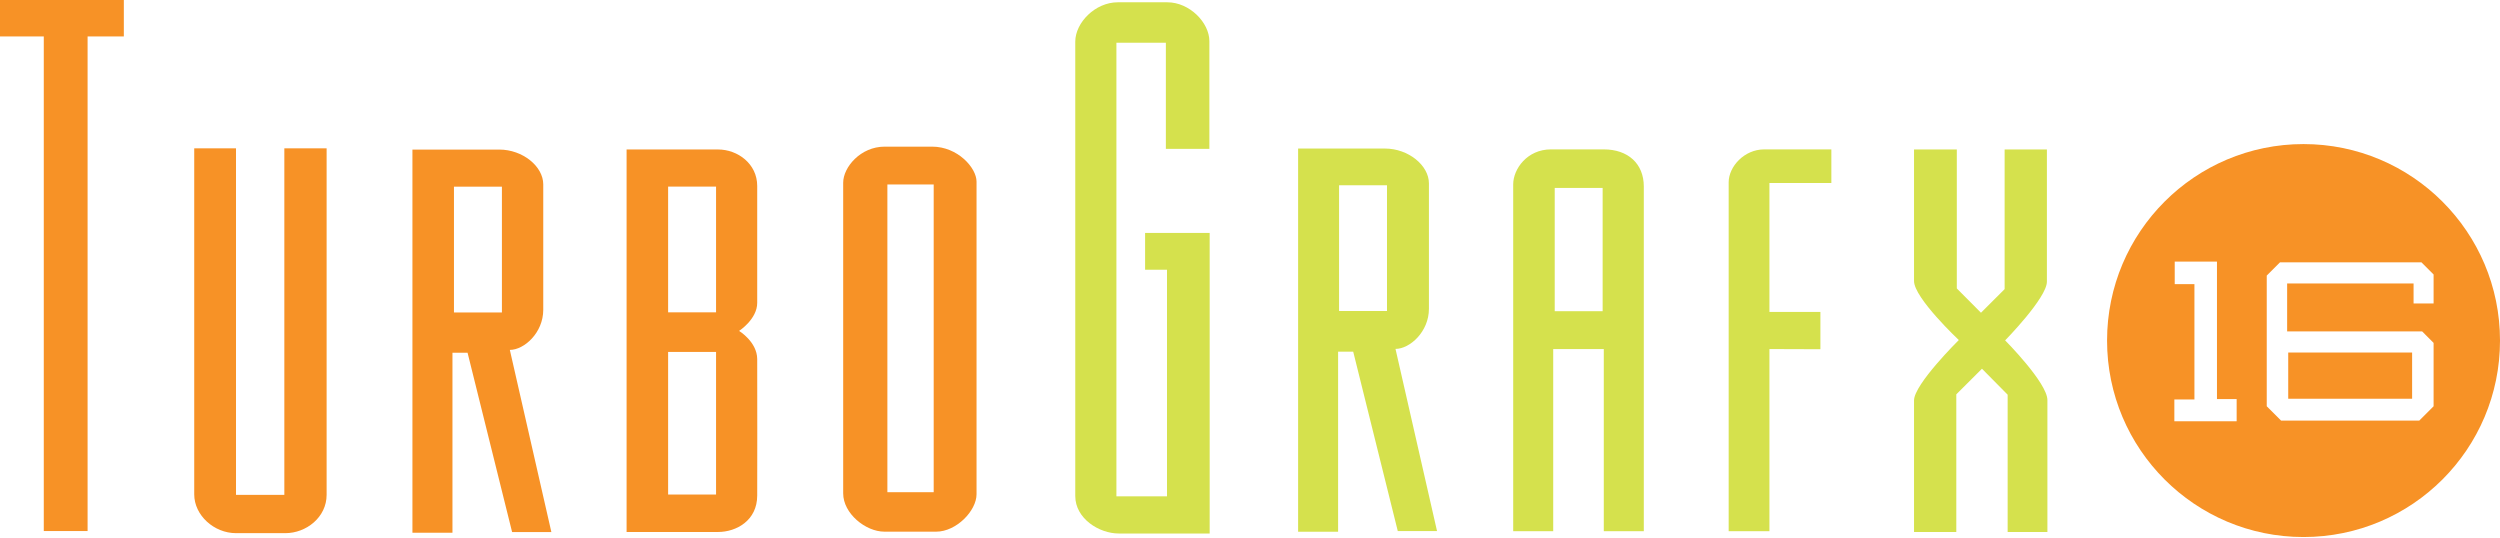
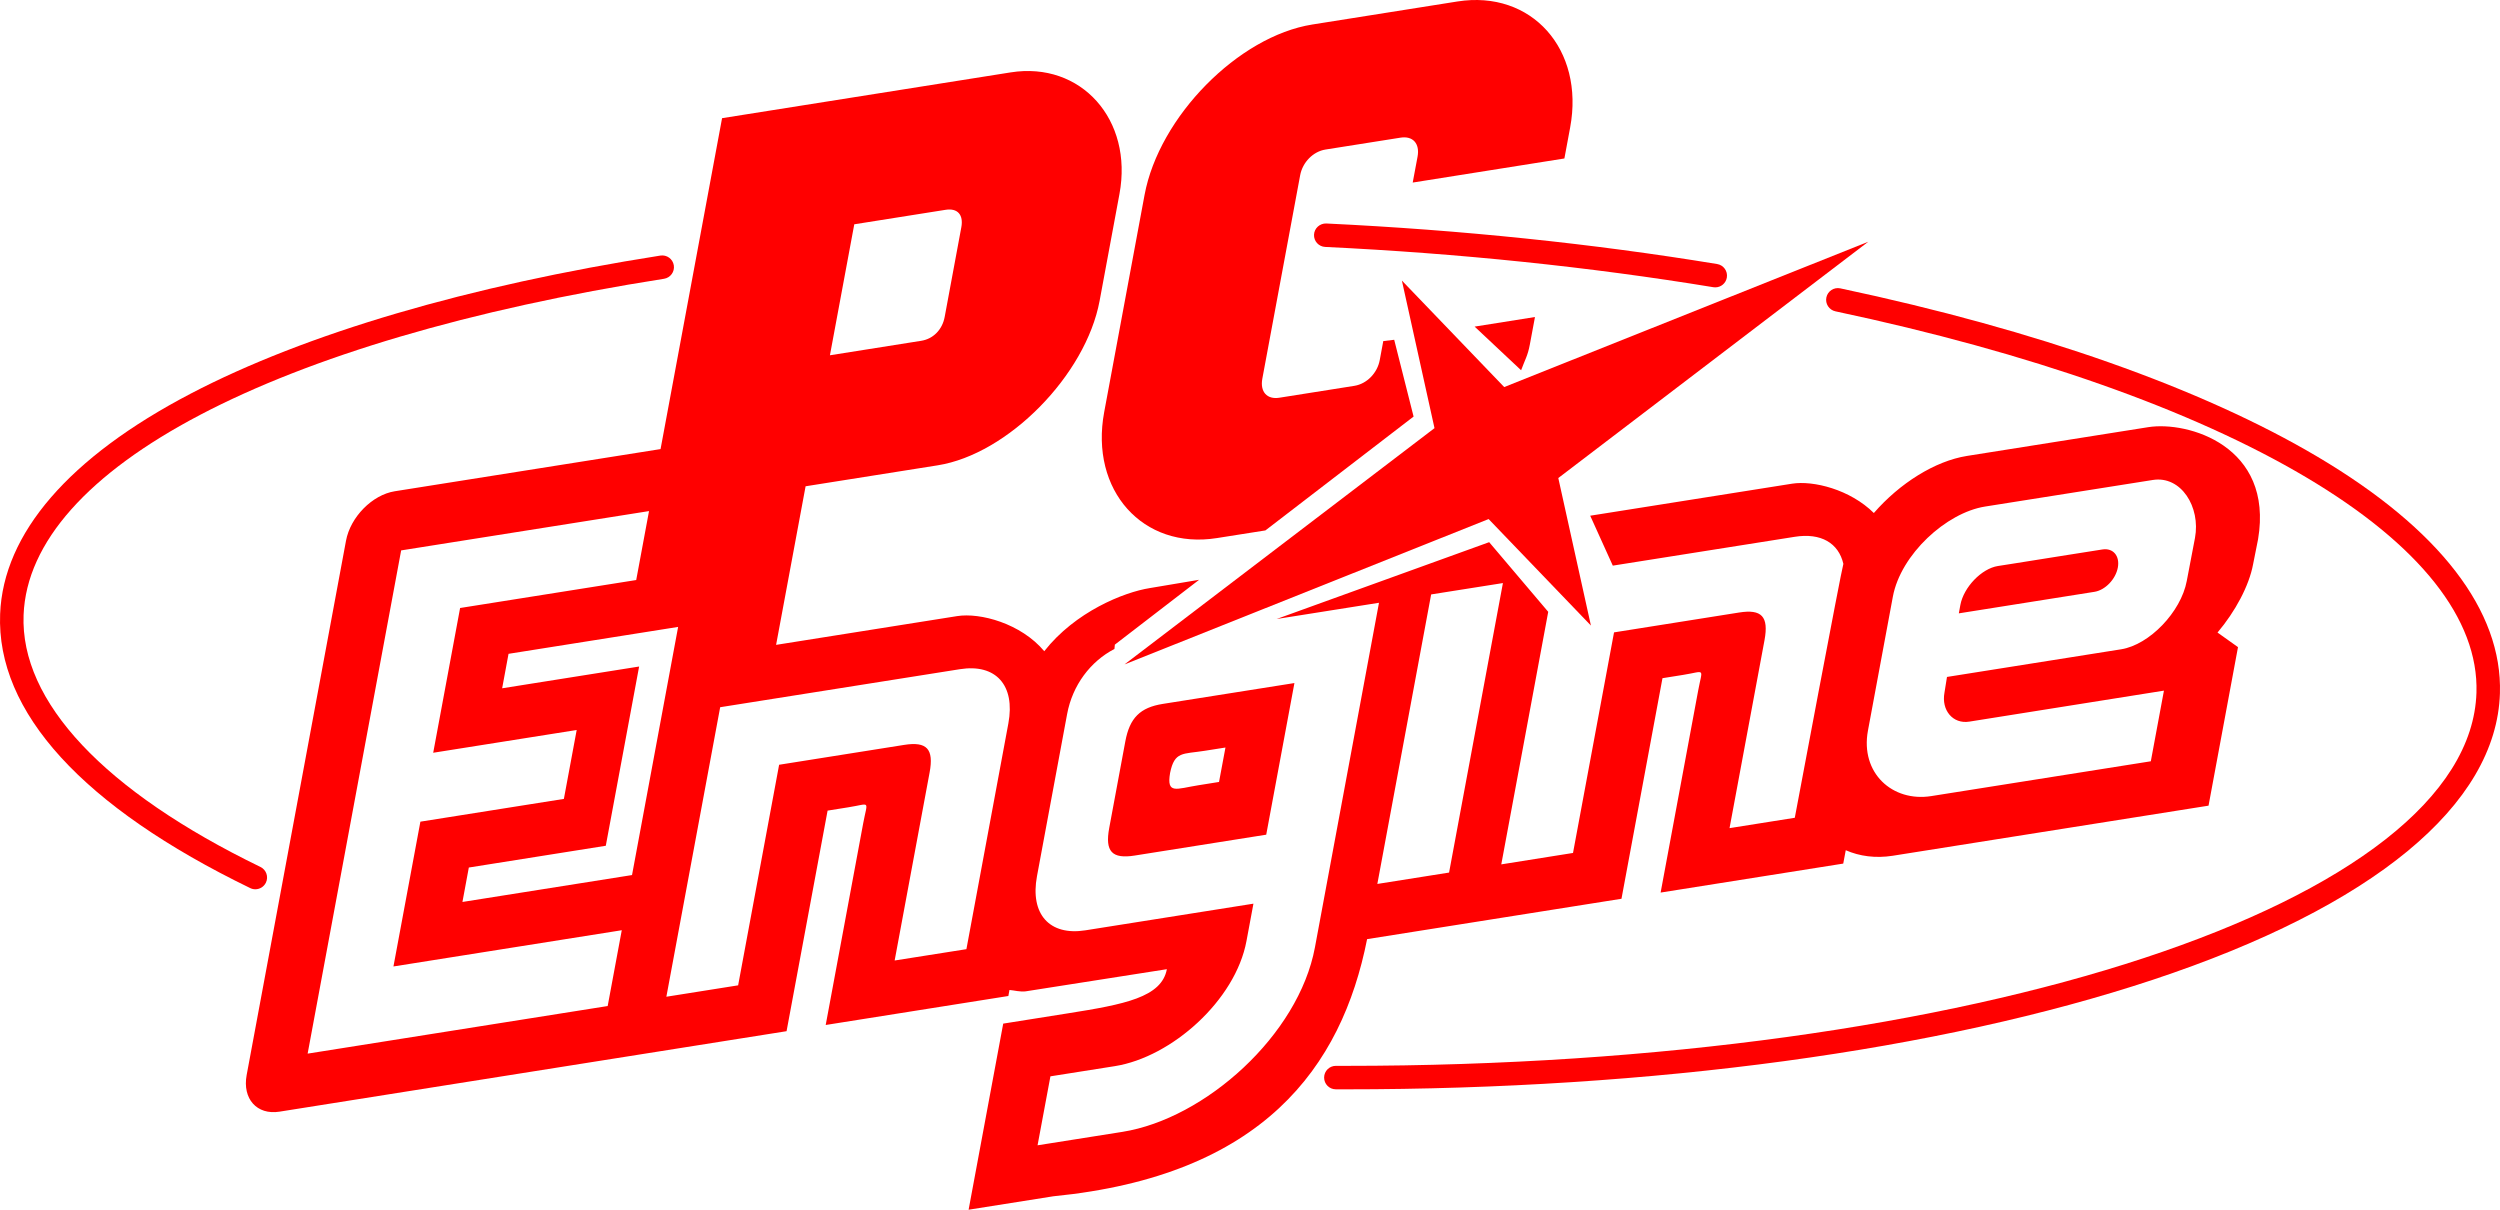
- <svg xmlns="http://www.w3.org/2000/svg" version="1.1" id="Ebene_1" x="0px" y="0px" width="566.926px" height="121.783px" viewBox="0 0 566.926 121.783" enable-background="new 0 0 566.926 121.783" xml:space="preserve">
+ <svg xmlns="http://www.w3.org/2000/svg" version="1.1" id="Layer_1" x="0px" y="0px" width="566.936px" height="274.332px" viewBox="0 0 566.936 274.332" enable-background="new 0 0 566.936 274.332" xml:space="preserve">
  <g>
-     <polygon fill="#F79226" points="0,0 28.081,0 28.081,8.264 19.862,8.264 19.862,120.425 9.929,120.425 9.929,8.264 0,8.264  " />
-     <path fill="#F79226" d="M53.519,112.216H64.48V33.634h9.587v78.582c0,5.085-4.622,8.688-9.36,8.688H53.519   c-5.007,0-9.474-4.075-9.474-8.791V33.634h9.474V112.216z" />
-     <path fill="#D5E14D" d="M259.674,52.827h14.642v68.155h-20.632c-4.412,0-9.846-3.377-9.846-8.5V9.457   c0-4.328,4.535-8.937,9.629-8.937h11.259c4.994,0,9.525,4.567,9.525,8.836v24.407h-9.868V9.696H253.17v102.862h11.472V61.168   h-4.968V52.827z" />
-     <path fill="#D5E14D" d="M401.255,79.154v41.31h-9.244V41.345c0-3.574,3.552-7.468,8.047-7.468h15.24v7.626h-14.043v29.232h11.56   v8.458L401.255,79.154z" />
-     <path fill="#D5E14D" d="M434.045,33.899h9.703v31.512l5.479,5.509l5.363-5.356V33.899h9.586v29.982   c0,3.661-9.47,13.306-9.47,13.306s9.586,9.639,9.586,13.546v29.905h-9.017V89.504l-5.822-5.887l-5.821,5.81v31.212h-9.587V90.805   c0-3.668,10.155-13.694,10.155-13.694s-10.155-9.538-10.155-13.381V33.899z" />
-     <path fill="#F79226" d="M115.616,79.349c3.253,0,7.578-3.888,7.578-9.092V41.82c0-4.092-4.667-7.902-9.975-7.902H93.528v86.894   h9.076V79.988h3.425l10.101,40.67h8.904L115.616,79.349z M113.82,70.852h-10.874V42.337h10.874V70.852z" />
-     <path fill="#D5E14D" d="M316.457,79.122c3.254,0,7.581-3.895,7.581-9.095V41.59c0-4.091-4.67-7.905-9.975-7.905h-19.69v86.9h9.069   v-40.83h3.428l10.104,40.669h8.901L316.457,79.122z M314.529,70.528h-10.867V42.014h10.867V70.528z" />
-     <path fill="#F79226" d="M171.712,81.398c-0.042-3.894-4.107-6.358-4.107-6.358s4.107-2.658,4.107-6.353V42.16   c0-5.007-4.408-8.264-8.901-8.264h-20.719v86.743h20.719c4.195,0,8.901-2.62,8.901-8.261   C171.712,112.378,171.758,85.287,171.712,81.398z M162.381,112.139H151.51V79.808h10.871V112.139z M162.381,70.832H151.51V42.318   h10.871V70.832z" />
-     <path fill="#F79226" d="M211.392,33.255h-5.479h-5.308c-5.437,0-9.396,4.648-9.396,8.183v70.447c0,4.554,5.072,8.682,9.354,8.682   h11.728c4.58,0,9.16-4.729,9.16-8.5V41.199C221.451,38.023,217.126,33.255,211.392,33.255z M211.734,111.614h-10.502V41.836h10.502   V111.614z" />
-     <path fill="#D5E14D" d="M363.691,33.876h-11.979c-5.396,0-8.564,4.447-8.564,7.944v78.644h9.075v-41.31h11.469v41.31h9.076V42.295   C372.767,37.107,369.177,33.876,363.691,33.876z M363.432,70.576h-10.867v-27.96h10.867V70.576z" />
    <g>
+       <path fill="#FF0000" d="M57.9,201.665c-0.39,0-0.787-0.088-1.161-0.271C18.76,182.96-0.85,161.472,0.028,139.247    c0.714-18.296,15.645-35.57,43.177-49.959c26.123-13.65,62.969-24.482,106.557-31.33c1.454-0.227,2.815,0.766,3.043,2.218    c0.229,1.452-0.764,2.813-2.217,3.043C62.295,77.085,6.644,106.298,5.35,139.458c-0.777,19.661,18.299,39.957,53.715,57.146    c1.323,0.644,1.875,2.231,1.233,3.56C59.836,201.112,58.888,201.665,57.9,201.665z" />
+     </g>
+     <g>
+       <path fill="#FF0000" d="M388.979,65.167c-0.145,0-0.289-0.011-0.436-0.035c-28.057-4.606-57.67-7.681-88.023-9.133    c-1.471-0.069-2.604-1.317-2.533-2.787c0.07-1.468,1.341-2.589,2.787-2.531c30.558,1.463,60.379,4.557,88.636,9.196    c1.448,0.238,2.434,1.607,2.194,3.06C391.388,64.242,390.261,65.167,388.979,65.167z" />
+     </g>
+     <g>
+       <path fill="#FF0000" d="M305.16,247.033c-0.746,0-1.486,0-2.232-0.003c-1.471-0.003-2.655-1.198-2.651-2.67    c0.004-1.468,1.19-2.653,2.658-2.653c0.004,0,0.008,0,0.012,0c0.731,0.002,1.479,0.002,2.215,0.002    c142.504,0.002,254.953-37.04,256.436-84.646c0.521-16.659-12.862-33.561-38.709-48.873    c-25.735-15.251-62.619-28.25-106.66-37.589c-1.438-0.306-2.356-1.72-2.053-3.157c0.303-1.439,1.721-2.354,3.158-2.052    c44.6,9.459,82.039,22.674,108.27,38.217c27.615,16.364,41.902,34.906,41.316,53.62c-0.787,25.316-28.754,48.395-78.748,64.974    C439.834,238.231,374.916,247.033,305.16,247.033z" />
+     </g>
+     <polygon fill="#FF0000" points="353.382,108.404 423.681,54.818 341.114,87.776 317.91,63.624 325.308,97.091 255.009,150.675    337.58,117.708 360.78,141.861  " />
+     <g>
+       <path fill="#FF0000" d="M265.343,175.296c1.008-4.961,2.846-4.24,7.877-5.039l4.683-0.738l-1.458,7.809l-4.683,0.748    C266.731,178.874,264.516,180.22,265.343,175.296z M255.19,168.148l-3.645,19.606c-0.998,5.354,0.62,7.078,5.772,6.263    l29.831-4.732l6.394-34.386l-29.833,4.725C258.555,160.441,256.179,162.796,255.19,168.148z M444.558,137.198l-0.348,1.896    l30.77-4.885c2.429-0.39,4.796-2.845,5.291-5.5c0.486-2.653-1.075-4.492-3.506-4.104l-7.903,1.248l-12.609,2.007l-3.195,0.5    C449.363,128.951,445.308,133.165,444.558,137.198z M228.671,225.867l0.25-1.367c1.058,0.08,2.476,0.489,3.714,0.304l31.98-5.016    c-1.188,6.38-9.615,7.979-22.475,10.017l-14.637,2.325l-7.848,42.202l19.23-3.047c47.345-4.673,65.357-29.143,71.138-58.313    l57.688-9.155l9.295-50.021l4.692-0.75c5.142-0.815,4.384-1.746,3.396,3.597l-8.508,45.769l41.416-6.572l0.567-3.033    c3.126,1.378,6.779,1.865,10.646,1.258l71.625-11.361l6.68-35.953l-4.643-3.306c4.023-4.763,7.158-10.593,8.066-15.485l1.129-5.67    c3.573-21.207-15.978-26.838-24.9-25.42l-41.104,6.521c-7.279,1.156-15.295,6.229-21.127,12.949    c-5.394-5.342-13.72-7.418-18.562-6.649l-45.76,7.259l5.123,11.322l41.27-6.54c5.951-0.948,9.928,1.428,11.018,6.14    c-0.438,1.248-11.018,57.579-11.018,57.579l-14.797,2.349l7.934-42.645c0.982-5.341-0.633-7.068-5.771-6.25l-28.357,4.503    l-9.303,50.021l-16.266,2.589l10.645-57.271l-13.391-15.796l-48.203,17.425l22.846-3.625l0.369-0.051l-14.527,78.156    c-3.692,19.854-24.878,38.839-43.669,41.823l-19.229,3.047l2.916-15.641l14.627-2.313c12.859-2.047,27.336-14.916,29.833-28.375    l1.578-8.468l-38.09,6.041c-8.167,1.298-12.6-3.664-10.993-12.291l6.83-36.742c1.208-6.529,5.282-11.95,10.733-14.768l0.09-0.979    l19.109-14.707l-11.163,1.877c-5.94,0.938-16.953,5.392-23.951,14.317c-5.292-6.313-14.547-8.786-19.759-7.959l-41.055,6.521    l6.69-35.963l29.953-4.752c15.944-2.526,33.586-20.458,36.721-37.301l4.503-24.232c3.135-16.854-8.716-30.103-24.661-27.576    l-65.457,10.384l-13.948,75.041l-60.275,9.565c-5.102,0.81-10.064,5.841-11.062,11.231L55.935,243.79    c-0.999,5.394,2.326,9.113,7.429,8.31l115.008-18.252l9.305-50.021l4.682-0.748c5.152-0.809,4.393-1.735,3.395,3.604    l-8.506,45.757L228.671,225.867z M143.328,198.441l-38.459,6.101l1.448-7.808l31.061-4.937l7.558-40.646l-31.061,4.935    l1.447-7.815l38.459-6.103L143.328,198.441z M141.001,210.951l-3.195,17.192l-68.042,10.794l21.207-114.12l56.211-8.916    l-2.906,15.635l-39.937,6.342l-6.1,32.828l32.539-5.162l-2.905,15.627l-32.539,5.162l-6.11,32.836L141.001,210.951z     M219.157,215.247l-16.274,2.571l7.927-42.632c0.999-5.344-0.619-7.078-5.771-6.262l-28.355,4.504l-9.294,50.021l-16.275,2.586    l12.201-65.652l0.379-0.063l53.984-8.563c8.167-1.299,12.6,3.652,10.993,12.289L219.157,215.247z M324.918,134.741l15.905-2.516    l-12.211,65.652l-16.266,2.578l12.199-65.646L324.918,134.741z M423.603,165.684l5.648-30.372    c1.791-9.604,12.113-19.04,20.908-20.438l38.049-6.029c6.412-1.021,10.865,6.14,9.557,13.147l-1.866,9.774    c-1.31,7.009-8.468,14.458-14.875,15.476l-39.498,6.271l-0.568,3.545c-0.75,4.031,1.926,7.18,5.621,6.591l44.147-7.03    l-2.975,16.02l-49.801,7.896C429.154,181.927,421.826,175.296,423.603,165.684z M188.206,80.568l5.522-29.703l20.707-3.285    c2.716-0.43,4.104,1.119,3.564,3.983l-3.774,20.329c-0.54,2.875-2.596,4.961-5.312,5.391L188.206,80.568z" />
      <g>
-         <rect x="518.902" y="79.943" fill="#F79226" width="28.094" height="10.479" />
-         <path fill="#F79226" d="M522.37,32.673c-24.607,0-44.551,19.946-44.551,44.553c0,24.607,19.943,44.557,44.551,44.557     c24.606,0,44.557-19.949,44.557-44.557C566.926,52.62,546.976,32.673,522.37,32.673z M507.207,95.533h-14.128v-4.949h4.554     V64.438h-4.47v-5.113h9.58V90.5h4.464V95.533z M551.867,68.824h-4.541v-4.548h-28.67v10.88h30.617l2.594,2.601v14.374     l-3.247,3.247h-31.341l-3.248-3.247v-29.64l3.008-3.005h32.072l2.756,2.759V68.824z" />
+         <path fill="#FF0000" d="M320.565,94.466l-4.395-17.412l-2.479,0.299l-0.797,4.293c-0.551,2.977-2.943,5.4-5.752,5.852     l-17.015,2.695c-2.808,0.449-4.414-1.348-3.862-4.323l8.575-46.117c0.55-2.965,2.943-5.392,5.748-5.841l17.019-2.695     c2.807-0.448,4.412,1.349,3.858,4.313l-1.098,5.87l34.396-5.462l1.307-7.029c3.296-17.741-8.766-31.229-25.561-28.574     l-32.906,5.223c-16.783,2.666-34.754,20.917-38.048,38.658l-9.154,49.243c-3.295,17.741,8.766,31.229,25.56,28.564l11-1.737     L320.565,94.466z" />
+         <path fill="#FF0000" d="M344.946,83.962c0.898-2.416,1.519-3.334,1.979-5.812l1.168-6.26l-13.688,2.176L344.946,83.962z" />
      </g>
    </g>
  </g>
</svg>
